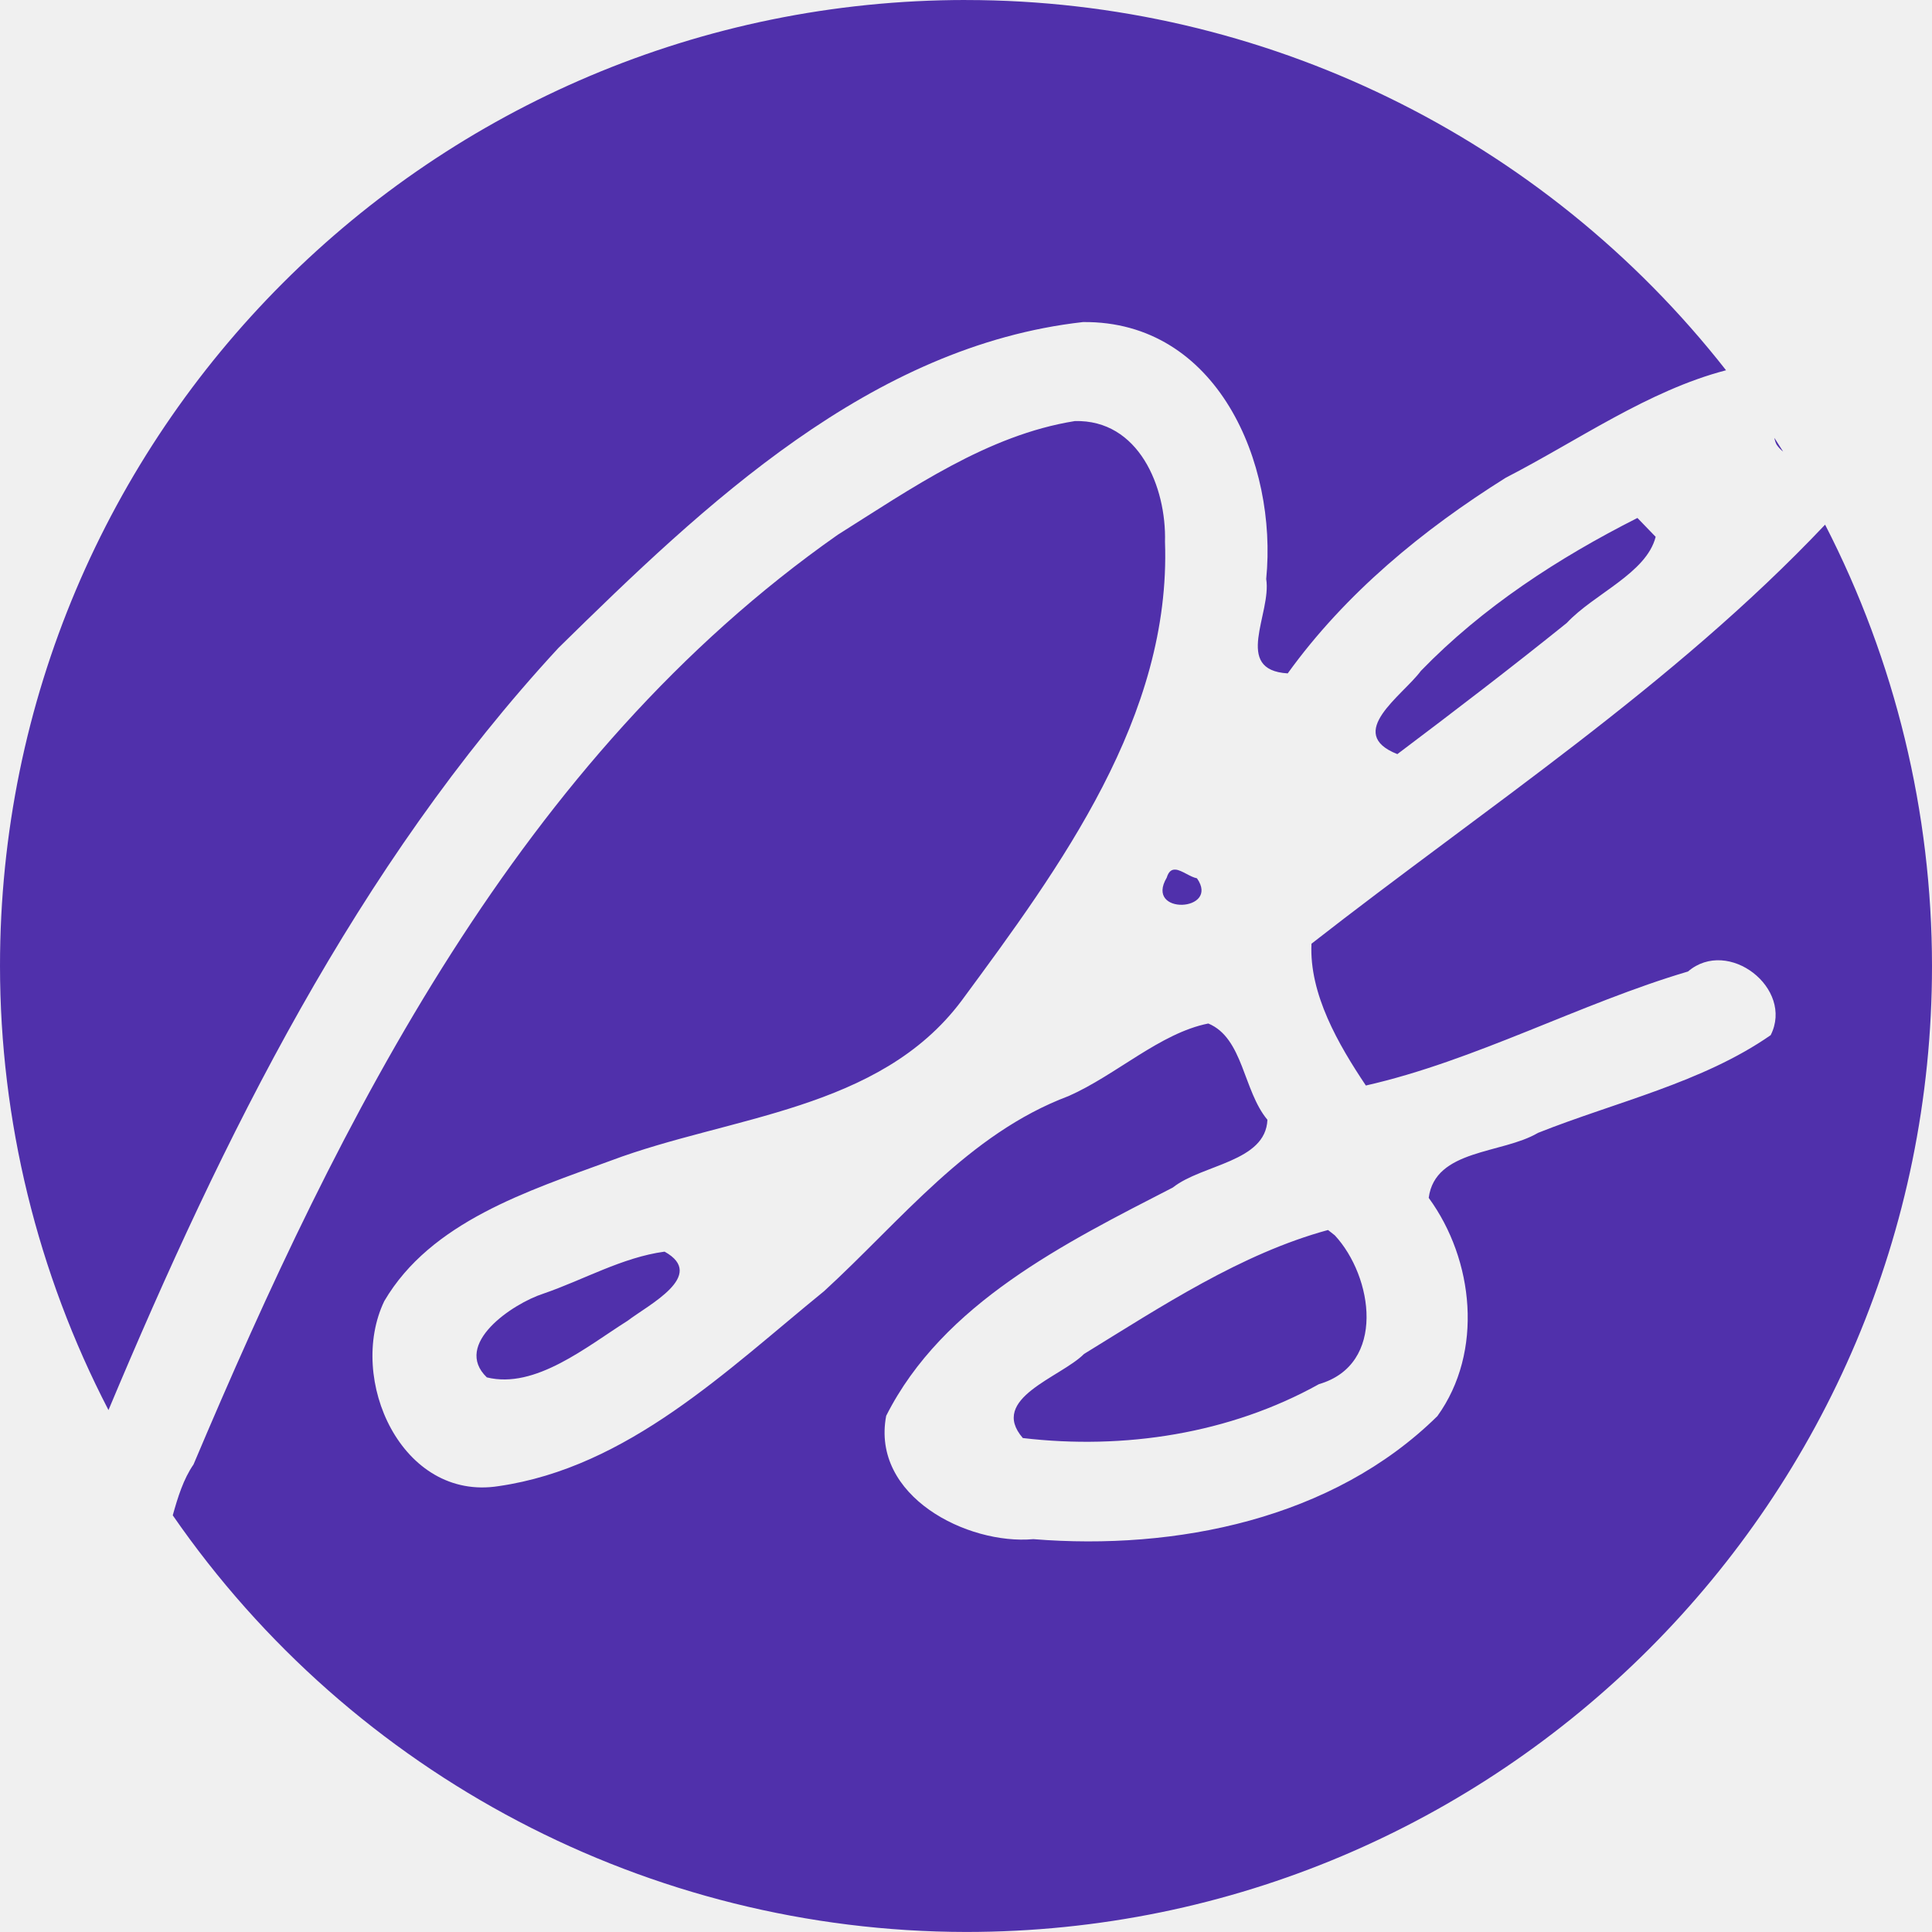
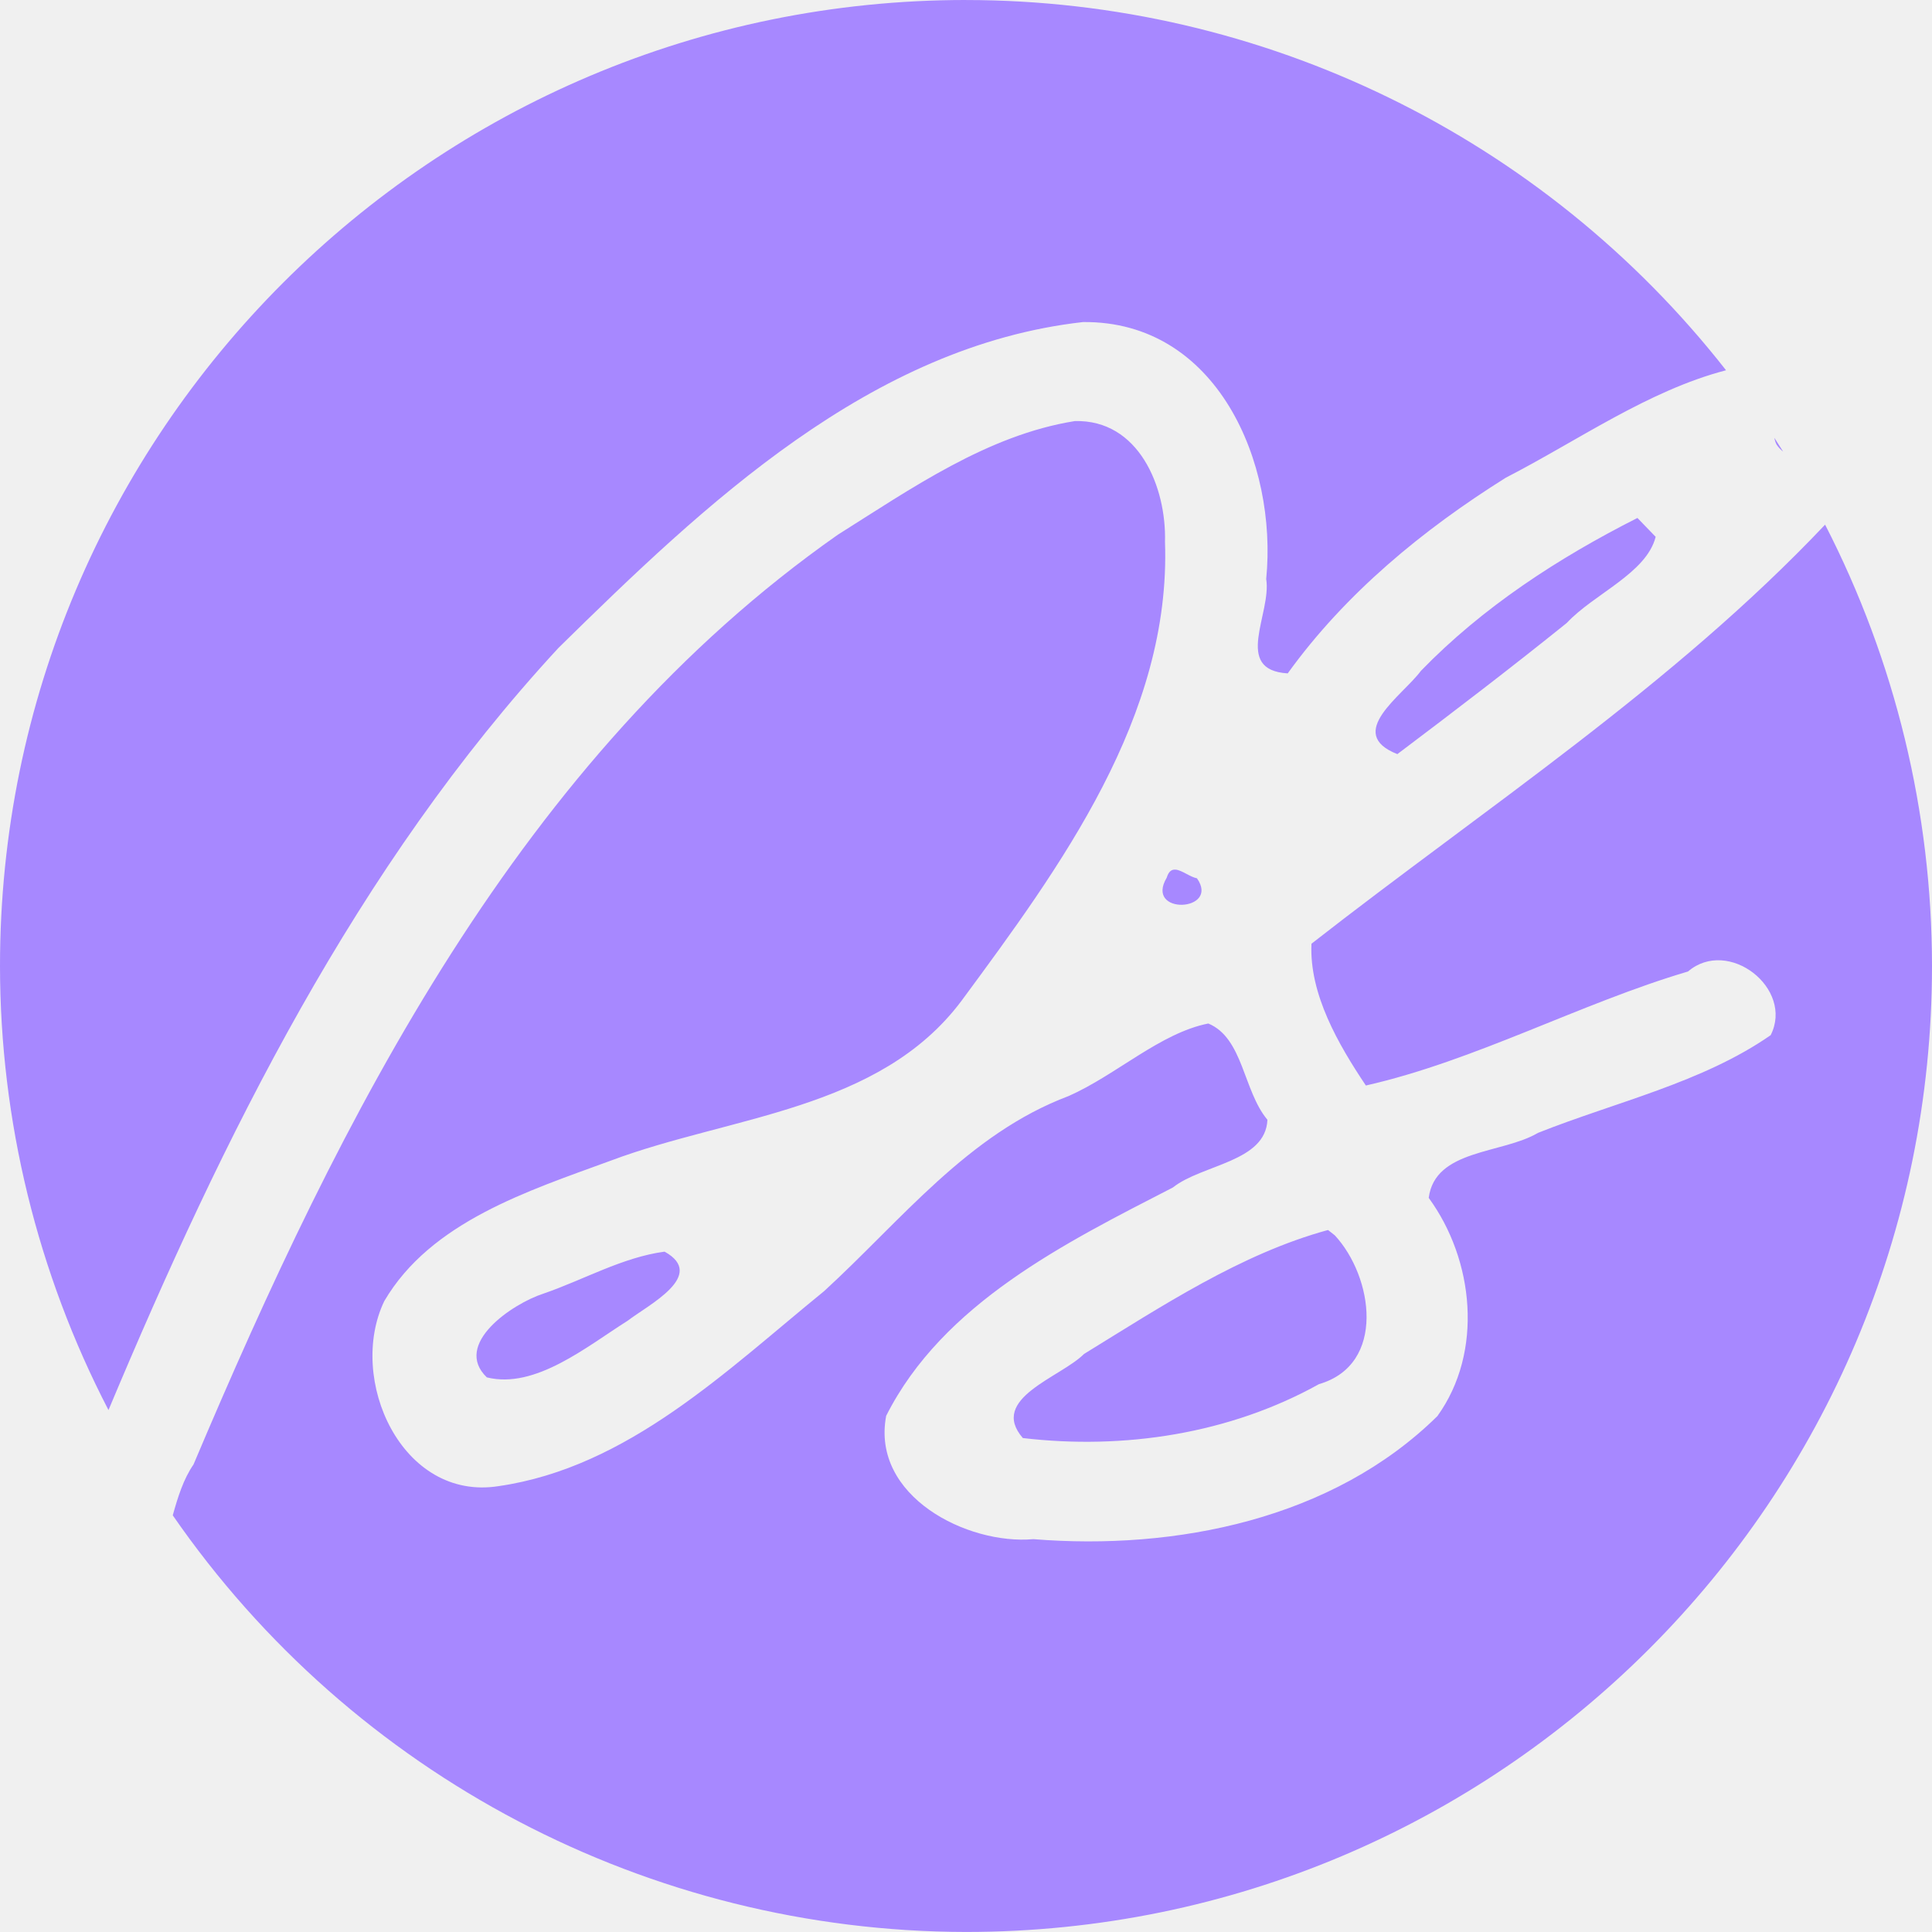
<svg xmlns="http://www.w3.org/2000/svg" width="16.933mm" height="16.933mm" viewBox="0 0 60 60" id="svg4613" version="1.1">
  <defs id="defs4615" />
  <g id="layer1" transform="translate(-75.18297,-487.4692)">
    <path style="opacity:1;fill:#ffffff;fill-opacity:1;stroke:none;stroke-width:5;stroke-linecap:round;stroke-linejoin:round;stroke-miterlimit:4;stroke-dasharray:none;stroke-dashoffset:0;stroke-opacity:1" d="m 183.938,496.818 c -6.812,0.766 -12.134,5.842 -16.824,10.448 -7.353,7.958 -11.86,18.023 -15.885,27.971 -0.709,1.303 0.035,3.386 1.775,2.773 1.735,-0.789 1.431,-3.141 2.405,-4.555 4.717,-11.155 10.475,-22.67 20.659,-29.814 2.355,-1.482 4.812,-3.202 7.602,-3.648 2.06,-0.057 2.945,2.119 2.898,3.873 0.198,5.602 -3.36,10.424 -6.526,14.717 -2.64,3.528 -7.424,3.692 -11.245,5.128 -2.654,0.973 -5.774,1.96 -7.267,4.505 -1.198,2.499 0.555,6.43 3.668,5.936 4.148,-0.6 7.316,-3.713 10.435,-6.251 2.473,-2.265 4.615,-5.046 7.845,-6.26 1.519,-0.67 2.936,-2.021 4.477,-2.326 1.124,0.467 1.116,2.156 1.895,3.088 -0.057,1.357 -2.092,1.427 -3.033,2.173 -3.451,1.775 -7.373,3.715 -9.193,7.322 -0.488,2.579 2.601,4.143 4.722,3.955 4.572,0.368 9.603,-0.643 12.957,-3.948 1.482,-2.059 1.176,-5.009 -0.278,-6.997 0.204,-1.569 2.355,-1.405 3.503,-2.084 2.483,-0.989 5.274,-1.61 7.462,-3.134 0.756,-1.498 -1.36,-3.145 -2.65,-2.041 -3.463,1.024 -6.823,2.862 -10.331,3.657 -0.879,-1.315 -1.819,-2.934 -1.744,-4.55 6.044,-4.72 12.652,-8.939 17.71,-14.771 1.047,-1.563 0.103,-4.035 -1.929,-3.913 -3.549,-0.134 -6.494,2.165 -9.552,3.738 -2.662,1.669 -5.144,3.712 -6.992,6.275 -1.772,-0.107 -0.512,-1.919 -0.691,-3.026 0.368,-3.713 -1.565,-8.282 -5.872,-8.239 z m 22.965,2.717 c 1.442,0.212 0.114,2.428 -0.724,1.211 -0.261,-0.494 0.143,-1.269 0.724,-1.211 z m -4.602,4.17 c -0.297,1.171 -1.977,1.825 -2.849,2.76 -1.784,1.437 -3.605,2.829 -5.435,4.208 -1.702,-0.671 0.173,-1.879 0.755,-2.669 1.986,-2.049 4.409,-3.623 6.945,-4.906 0.195,0.202 0.389,0.404 0.584,0.606 z m -14.709,10.952 c 0.754,1.074 -1.696,1.195 -0.972,-0.023 0.169,-0.557 0.613,-0.049 0.972,0.023 z m 4.421,11.45 c 1.226,1.321 1.657,4.146 -0.509,4.773 -2.868,1.595 -6.259,2.109 -9.498,1.727 -1.101,-1.272 1.213,-1.944 1.962,-2.696 2.477,-1.52 5.042,-3.217 7.827,-3.975 z m -21.496,0.522 c 1.371,0.762 -0.531,1.712 -1.182,2.214 -1.316,0.83 -2.965,2.202 -4.518,1.817 -1.106,-1.064 0.821,-2.365 1.817,-2.686 1.284,-0.441 2.53,-1.164 3.883,-1.345 z" id="path4588" />
-     <path style="opacity:1;fill:#5030ab;fill-opacity:1;stroke:none;stroke-width:5;stroke-linecap:round;stroke-linejoin:round;stroke-miterlimit:4;stroke-dasharray:none;stroke-dashoffset:0;stroke-opacity:1" d="m 105.183,487.469 a 30,30 0 0 0 -30,30 30,30 0 0 0 3.369,13.791 c 3.563,-8.492 7.695,-16.874 13.975,-23.67 4.541,-4.461 9.694,-9.377 16.291,-10.119 4.17,-0.041 6.044,4.383 5.688,7.979 0.174,1.072 -1.048,2.828 0.668,2.932 1.79,-2.482 4.193,-4.46 6.771,-6.076 2.243,-1.154 4.423,-2.707 6.842,-3.338 a 30,30 0 0 0 -23.604,-11.498 z m 3.375,13.078 c -2.702,0.432 -5.079,2.096 -7.359,3.531 -9.861,6.918 -15.438,18.069 -20.006,28.871 -0.314,0.456 -0.486,1.012 -0.645,1.58 a 30,30 0 0 0 24.635,12.939 30,30 0 0 0 30,-30 30,30 0 0 0 -3.32,-13.705 c -4.718,4.988 -10.56,8.803 -15.951,13.014 -0.073,1.565 0.838,3.131 1.689,4.404 3.397,-0.77 6.651,-2.549 10.004,-3.541 1.25,-1.07 3.3,0.526 2.568,1.977 -2.119,1.475 -4.823,2.078 -7.227,3.035 -1.112,0.658 -3.195,0.498 -3.393,2.018 1.408,1.926 1.705,4.784 0.27,6.777 -3.247,3.201 -8.12,4.179 -12.547,3.822 -2.053,0.183 -5.045,-1.333 -4.572,-3.83 1.763,-3.493 5.561,-5.371 8.902,-7.09 0.911,-0.722 2.882,-0.79 2.938,-2.104 -0.755,-0.902 -0.748,-2.538 -1.836,-2.99 -1.493,0.295 -2.865,1.603 -4.336,2.252 -3.128,1.176 -5.203,3.869 -7.598,6.062 -3.02,2.457 -6.087,5.471 -10.104,6.053 -3.015,0.479 -4.713,-3.327 -3.553,-5.746 1.446,-2.465 4.467,-3.421 7.037,-4.363 3.701,-1.39 8.335,-1.549 10.891,-4.965 3.066,-4.158 6.51,-8.828 6.318,-14.252 0.046,-1.699 -0.812,-3.805 -2.807,-3.75 z m 21.73,0.52 c 0.012,0.073 0.034,0.143 0.068,0.209 0.065,0.095 0.133,0.162 0.203,0.217 a 30,30 0 0 0 -0.271,-0.426 z m -4.254,2.488 c -2.455,1.242 -4.802,2.766 -6.725,4.75 -0.564,0.765 -2.379,1.934 -0.73,2.584 1.772,-1.335 3.534,-2.682 5.262,-4.074 0.845,-0.906 2.473,-1.54 2.76,-2.674 -0.189,-0.196 -0.378,-0.39 -0.566,-0.586 z m -14.34,10.922 c -0.118,-0.011 -0.216,0.046 -0.277,0.248 -0.701,1.179 1.67,1.062 0.939,0.021 -0.217,-0.043 -0.466,-0.251 -0.662,-0.27 z m 4.732,11.191 c -2.697,0.734 -5.18,2.377 -7.578,3.85 -0.725,0.728 -2.966,1.38 -1.9,2.611 3.137,0.37 6.42,-0.129 9.197,-1.674 2.098,-0.608 1.679,-3.342 0.492,-4.621 z m -20.604,0.672 c -1.31,0.176 -2.516,0.876 -3.76,1.303 -0.965,0.311 -2.831,1.572 -1.76,2.602 1.504,0.373 3.1,-0.956 4.375,-1.76 0.63,-0.486 2.472,-1.407 1.145,-2.145 z" id="path5170" />
+     <path style="opacity:1;fill:#a788ff;fill-opacity:1;stroke:none;stroke-width:5;stroke-linecap:round;stroke-linejoin:round;stroke-miterlimit:4;stroke-dasharray:none;stroke-dashoffset:0;stroke-opacity:1" d="m 105.183,487.469 a 30,30 0 0 0 -30,30 30,30 0 0 0 3.369,13.791 c 3.563,-8.492 7.695,-16.874 13.975,-23.67 4.541,-4.461 9.694,-9.377 16.291,-10.119 4.17,-0.041 6.044,4.383 5.688,7.979 0.174,1.072 -1.048,2.828 0.668,2.932 1.79,-2.482 4.193,-4.46 6.771,-6.076 2.243,-1.154 4.423,-2.707 6.842,-3.338 a 30,30 0 0 0 -23.604,-11.498 z m 3.375,13.078 c -2.702,0.432 -5.079,2.096 -7.359,3.531 -9.861,6.918 -15.438,18.069 -20.006,28.871 -0.314,0.456 -0.486,1.012 -0.645,1.58 a 30,30 0 0 0 24.635,12.939 30,30 0 0 0 30,-30 30,30 0 0 0 -3.32,-13.705 c -4.718,4.988 -10.56,8.803 -15.951,13.014 -0.073,1.565 0.838,3.131 1.689,4.404 3.397,-0.77 6.651,-2.549 10.004,-3.541 1.25,-1.07 3.3,0.526 2.568,1.977 -2.119,1.475 -4.823,2.078 -7.227,3.035 -1.112,0.658 -3.195,0.498 -3.393,2.018 1.408,1.926 1.705,4.784 0.27,6.777 -3.247,3.201 -8.12,4.179 -12.547,3.822 -2.053,0.183 -5.045,-1.333 -4.572,-3.83 1.763,-3.493 5.561,-5.371 8.902,-7.09 0.911,-0.722 2.882,-0.79 2.938,-2.104 -0.755,-0.902 -0.748,-2.538 -1.836,-2.99 -1.493,0.295 -2.865,1.603 -4.336,2.252 -3.128,1.176 -5.203,3.869 -7.598,6.062 -3.02,2.457 -6.087,5.471 -10.104,6.053 -3.015,0.479 -4.713,-3.327 -3.553,-5.746 1.446,-2.465 4.467,-3.421 7.037,-4.363 3.701,-1.39 8.335,-1.549 10.891,-4.965 3.066,-4.158 6.51,-8.828 6.318,-14.252 0.046,-1.699 -0.812,-3.805 -2.807,-3.75 z m 21.73,0.52 c 0.012,0.073 0.034,0.143 0.068,0.209 0.065,0.095 0.133,0.162 0.203,0.217 a 30,30 0 0 0 -0.271,-0.426 z m -4.254,2.488 c -2.455,1.242 -4.802,2.766 -6.725,4.75 -0.564,0.765 -2.379,1.934 -0.73,2.584 1.772,-1.335 3.534,-2.682 5.262,-4.074 0.845,-0.906 2.473,-1.54 2.76,-2.674 -0.189,-0.196 -0.378,-0.39 -0.566,-0.586 z m -14.34,10.922 c -0.118,-0.011 -0.216,0.046 -0.277,0.248 -0.701,1.179 1.67,1.062 0.939,0.021 -0.217,-0.043 -0.466,-0.251 -0.662,-0.27 z m 4.732,11.191 c -2.697,0.734 -5.18,2.377 -7.578,3.85 -0.725,0.728 -2.966,1.38 -1.9,2.611 3.137,0.37 6.42,-0.129 9.197,-1.674 2.098,-0.608 1.679,-3.342 0.492,-4.621 z m -20.604,0.672 c -1.31,0.176 -2.516,0.876 -3.76,1.303 -0.965,0.311 -2.831,1.572 -1.76,2.602 1.504,0.373 3.1,-0.956 4.375,-1.76 0.63,-0.486 2.472,-1.407 1.145,-2.145 z" id="path5170" />
  </g>
</svg>
